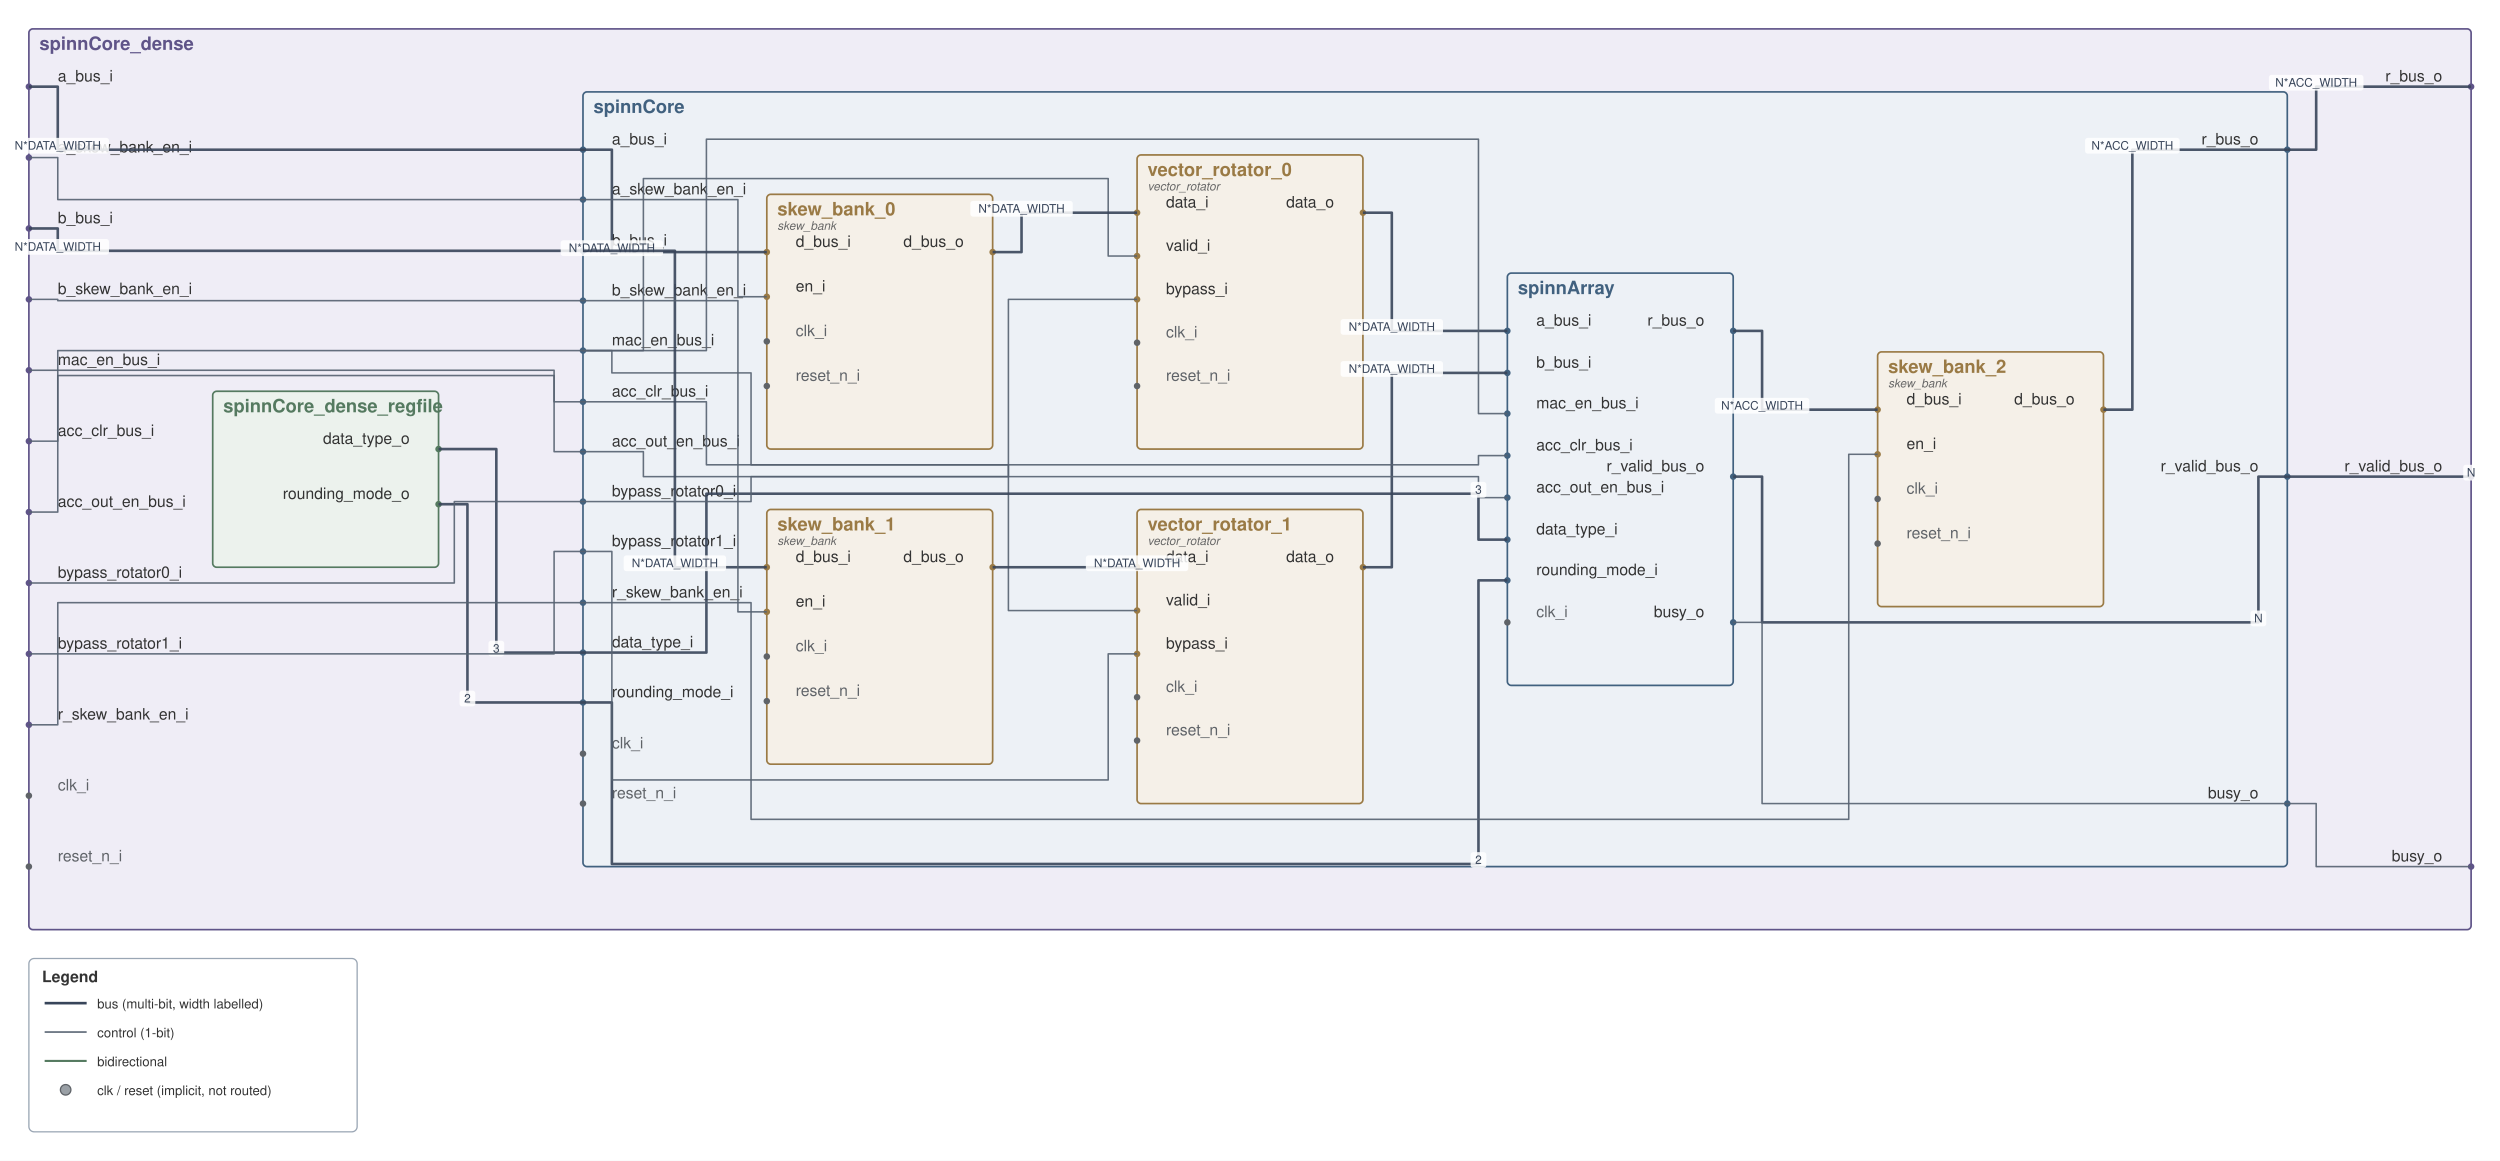
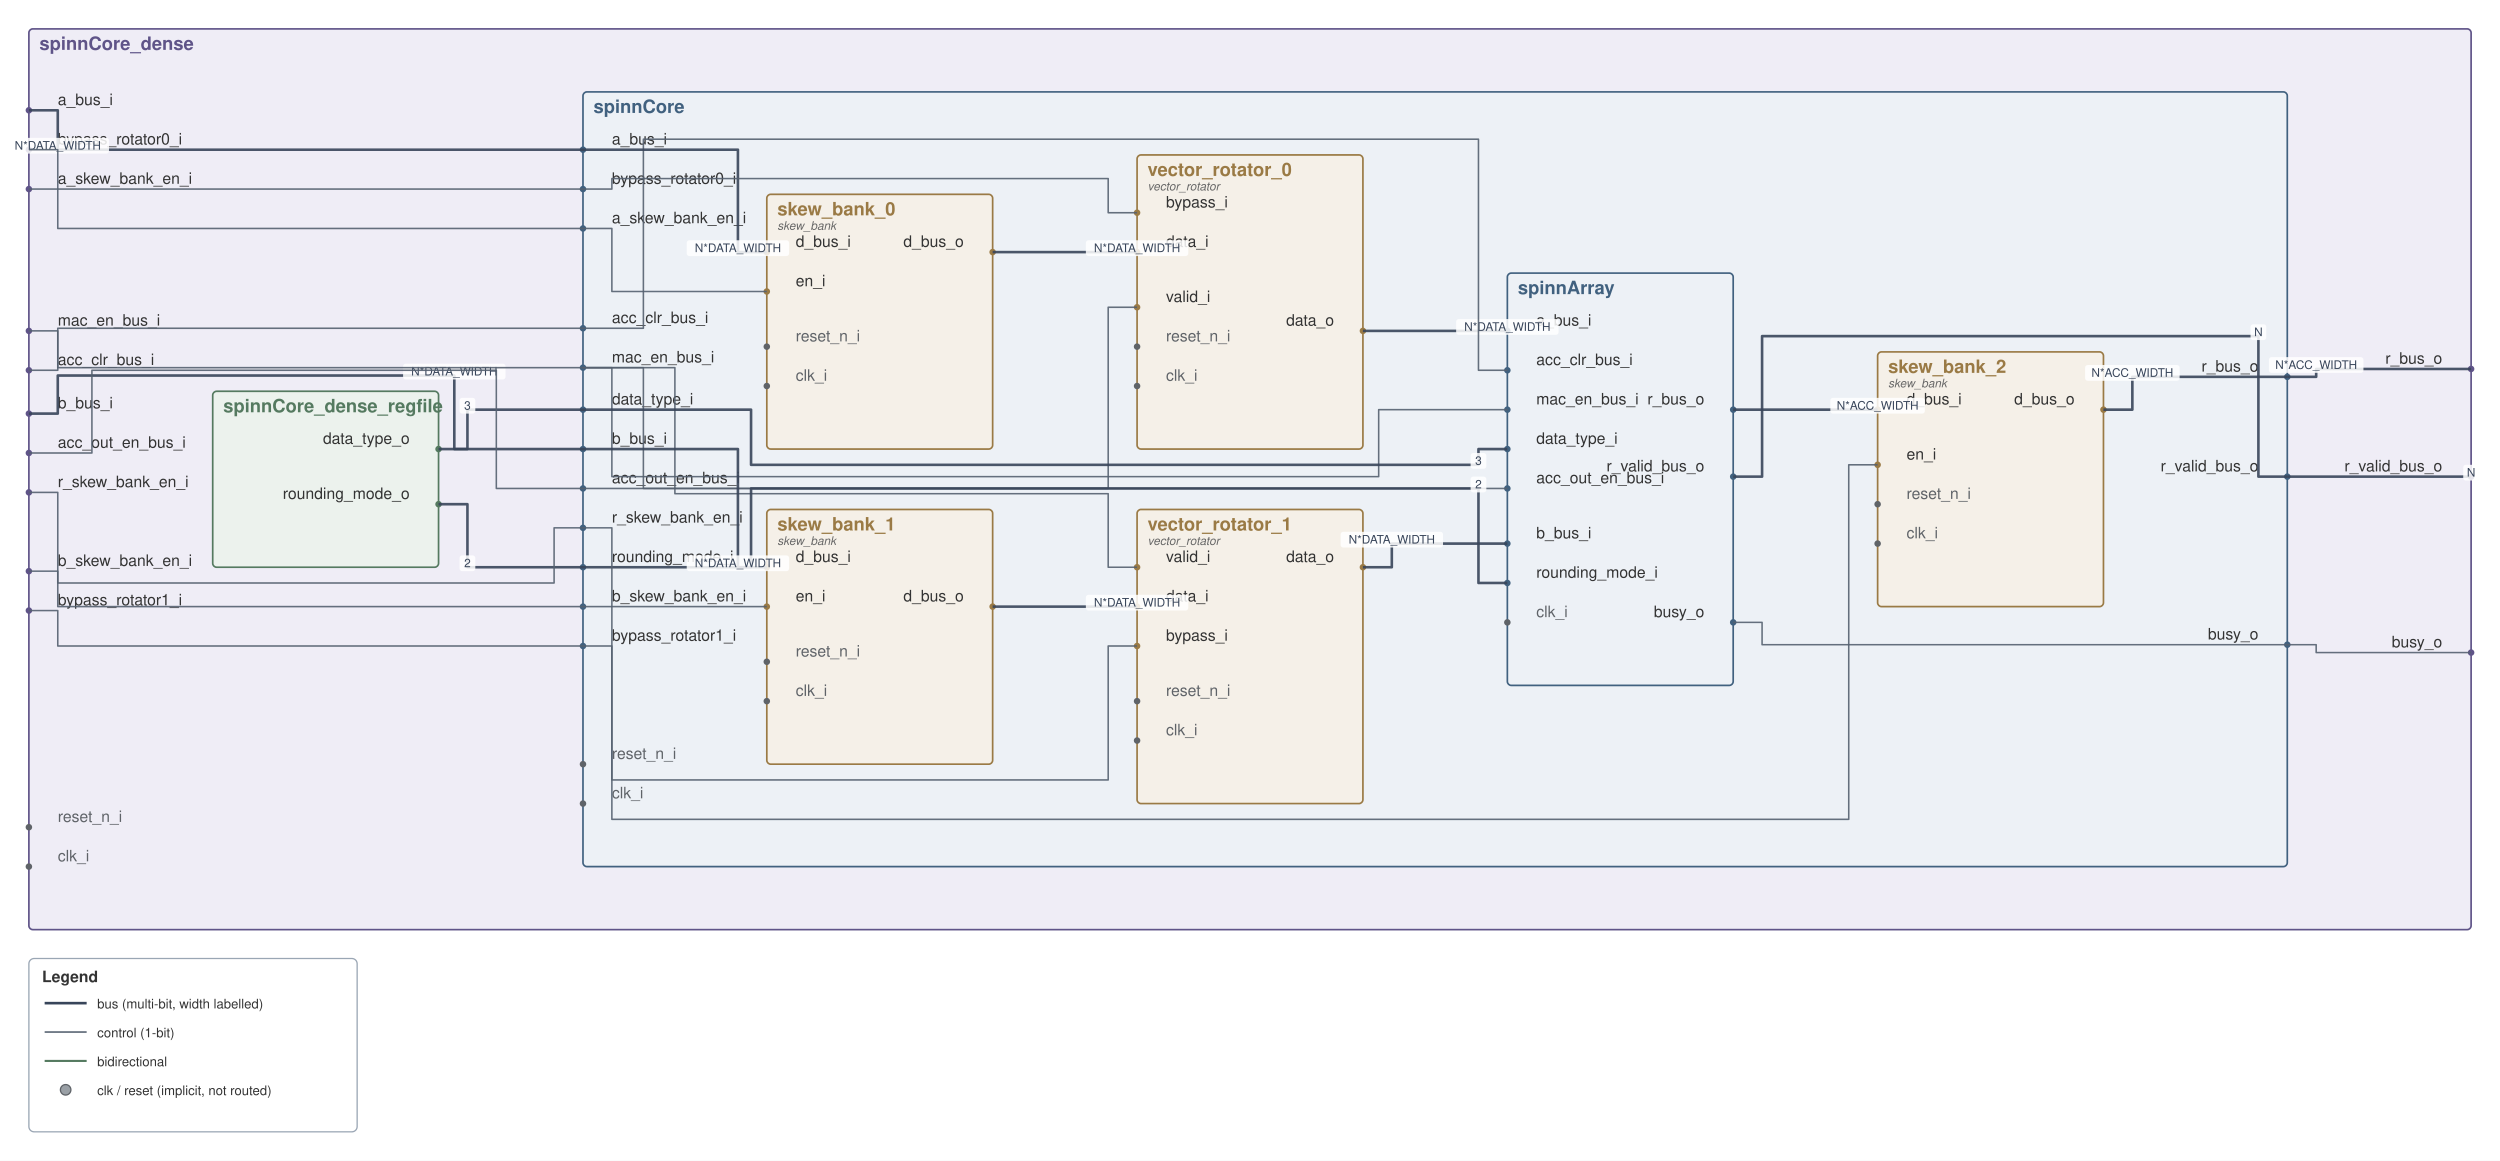
<svg xmlns="http://www.w3.org/2000/svg" width="1904" height="884" font-family="Helvetica">
  <rect width="1904" height="884" fill="white" />
  <rect x="22" y="22" width="1860" height="686" rx="3" fill="#EFEDF6" stroke="#5F5488" stroke-width="1.3" />
  <text x="30" y="38" font-weight="bold" font-size="14" fill="#5F5488">spinnCore_dense</text>
-   <circle cx="22" cy="66" r="2.5" fill="#5F5488" />
-   <text x="44" y="62" font-size="12" fill="#333">a_bus_i</text>
-   <circle cx="22" cy="120" r="2.5" fill="#5F5488" />
-   <text x="44" y="116" font-size="12" fill="#333">a_skew_bank_en_i</text>
-   <circle cx="22" cy="174" r="2.5" fill="#5F5488" />
-   <text x="44" y="170" font-size="12" fill="#333">b_bus_i</text>
-   <circle cx="22" cy="228" r="2.5" fill="#5F5488" />
-   <text x="44" y="224" font-size="12" fill="#333">b_skew_bank_en_i</text>
+   <circle cx="22" cy="84" r="2.5" fill="#5F5488" />
+   <text x="44" y="80" font-size="12" fill="#333">a_bus_i</text>
+   <circle cx="22" cy="114" r="2.5" fill="#5F5488" />
+   <text x="44" y="110" font-size="12" fill="#333">bypass_rotator0_i</text>
+   <circle cx="22" cy="144" r="2.5" fill="#5F5488" />
+   <text x="44" y="140" font-size="12" fill="#333">a_skew_bank_en_i</text>
+   <circle cx="22" cy="252" r="2.5" fill="#5F5488" />
+   <text x="44" y="248" font-size="12" fill="#333">mac_en_bus_i</text>
  <circle cx="22" cy="282" r="2.5" fill="#5F5488" />
-   <text x="44" y="278" font-size="12" fill="#333">mac_en_bus_i</text>
-   <circle cx="22" cy="336" r="2.5" fill="#5F5488" />
-   <text x="44" y="332" font-size="12" fill="#333">acc_clr_bus_i</text>
-   <circle cx="22" cy="390" r="2.5" fill="#5F5488" />
-   <text x="44" y="386" font-size="12" fill="#333">acc_out_en_bus_i</text>
-   <circle cx="22" cy="444" r="2.5" fill="#5F5488" />
-   <text x="44" y="440" font-size="12" fill="#333">bypass_rotator0_i</text>
-   <circle cx="22" cy="498" r="2.5" fill="#5F5488" />
-   <text x="44" y="494" font-size="12" fill="#333">bypass_rotator1_i</text>
-   <circle cx="22" cy="552" r="2.5" fill="#5F5488" />
-   <text x="44" y="548" font-size="12" fill="#333">r_skew_bank_en_i</text>
-   <circle cx="22" cy="606" r="2.5" fill="#5F6368" />
-   <text x="44" y="602" font-size="12" fill="#5F6368">clk_i</text>
+   <text x="44" y="278" font-size="12" fill="#333">acc_clr_bus_i</text>
+   <circle cx="22" cy="315" r="2.5" fill="#5F5488" />
+   <text x="44" y="311" font-size="12" fill="#333">b_bus_i</text>
+   <circle cx="22" cy="345" r="2.5" fill="#5F5488" />
+   <text x="44" y="341" font-size="12" fill="#333">acc_out_en_bus_i</text>
+   <circle cx="22" cy="375" r="2.5" fill="#5F5488" />
+   <text x="44" y="371" font-size="12" fill="#333">r_skew_bank_en_i</text>
+   <circle cx="22" cy="435" r="2.5" fill="#5F5488" />
+   <text x="44" y="431" font-size="12" fill="#333">b_skew_bank_en_i</text>
+   <circle cx="22" cy="465" r="2.5" fill="#5F5488" />
+   <text x="44" y="461" font-size="12" fill="#333">bypass_rotator1_i</text>
+   <circle cx="22" cy="630" r="2.5" fill="#5F6368" />
+   <text x="44" y="626" font-size="12" fill="#5F6368">reset_n_i</text>
  <circle cx="22" cy="660" r="2.5" fill="#5F6368" />
-   <text x="44" y="656" font-size="12" fill="#5F6368">reset_n_i</text>
-   <circle cx="1882" cy="66" r="2.5" fill="#5F5488" />
-   <text x="1860" y="62" font-size="12" text-anchor="end" fill="#333">r_bus_o</text>
+   <text x="44" y="656" font-size="12" fill="#5F6368">clk_i</text>
+   <circle cx="1882" cy="281" r="2.5" fill="#5F5488" />
+   <text x="1860" y="277" font-size="12" text-anchor="end" fill="#333">r_bus_o</text>
  <circle cx="1882" cy="363" r="2.5" fill="#5F5488" />
  <text x="1860" y="359" font-size="12" text-anchor="end" fill="#333">r_valid_bus_o</text>
-   <circle cx="1882" cy="660" r="2.5" fill="#5F5488" />
-   <text x="1860" y="656" font-size="12" text-anchor="end" fill="#333">busy_o</text>
+   <circle cx="1882" cy="497" r="2.5" fill="#5F5488" />
+   <text x="1860" y="493" font-size="12" text-anchor="end" fill="#333">busy_o</text>
  <rect x="162" y="298" width="172" height="134" rx="3" fill="#ECF2ED" stroke="#557A60" stroke-width="1.3" />
  <text x="170" y="314" font-weight="bold" font-size="14" fill="#557A60">spinnCore_dense_regfile</text>
  <circle cx="334" cy="342" r="2.5" fill="#557A60" />
  <text x="312" y="338" font-size="12" text-anchor="end" fill="#333">data_type_o</text>
  <circle cx="334" cy="384" r="2.5" fill="#557A60" />
  <text x="312" y="380" font-size="12" text-anchor="end" fill="#333">rounding_mode_o</text>
  <rect x="444" y="70" width="1298" height="590" rx="3" fill="#EDF1F6" stroke="#41617F" stroke-width="1.3" />
  <text x="452" y="86" font-weight="bold" font-size="14" fill="#41617F">spinnCore</text>
  <circle cx="444" cy="114" r="2.5" fill="#41617F" />
  <text x="466" y="110" font-size="12" fill="#333">a_bus_i</text>
-   <circle cx="444" cy="152" r="2.5" fill="#41617F" />
-   <text x="466" y="148" font-size="12" fill="#333">a_skew_bank_en_i</text>
-   <circle cx="444" cy="191" r="2.5" fill="#41617F" />
-   <text x="466" y="187" font-size="12" fill="#333">b_bus_i</text>
-   <circle cx="444" cy="229" r="2.5" fill="#41617F" />
-   <text x="466" y="225" font-size="12" fill="#333">b_skew_bank_en_i</text>
-   <circle cx="444" cy="267" r="2.5" fill="#41617F" />
-   <text x="466" y="263" font-size="12" fill="#333">mac_en_bus_i</text>
-   <circle cx="444" cy="306" r="2.5" fill="#41617F" />
-   <text x="466" y="302" font-size="12" fill="#333">acc_clr_bus_i</text>
-   <circle cx="444" cy="344" r="2.5" fill="#41617F" />
-   <text x="466" y="340" font-size="12" fill="#333">acc_out_en_bus_i</text>
-   <circle cx="444" cy="382" r="2.5" fill="#41617F" />
-   <text x="466" y="378" font-size="12" fill="#333">bypass_rotator0_i</text>
-   <circle cx="444" cy="420" r="2.5" fill="#41617F" />
-   <text x="466" y="416" font-size="12" fill="#333">bypass_rotator1_i</text>
-   <circle cx="444" cy="459" r="2.5" fill="#41617F" />
-   <text x="466" y="455" font-size="12" fill="#333">r_skew_bank_en_i</text>
-   <circle cx="444" cy="497" r="2.5" fill="#41617F" />
-   <text x="466" y="493" font-size="12" fill="#333">data_type_i</text>
-   <circle cx="444" cy="535" r="2.5" fill="#41617F" />
-   <text x="466" y="531" font-size="12" fill="#333">rounding_mode_i</text>
-   <circle cx="444" cy="574" r="2.5" fill="#5F6368" />
-   <text x="466" y="570" font-size="12" fill="#5F6368">clk_i</text>
+   <circle cx="444" cy="144" r="2.5" fill="#41617F" />
+   <text x="466" y="140" font-size="12" fill="#333">bypass_rotator0_i</text>
+   <circle cx="444" cy="174" r="2.5" fill="#41617F" />
+   <text x="466" y="170" font-size="12" fill="#333">a_skew_bank_en_i</text>
+   <circle cx="444" cy="250" r="2.5" fill="#41617F" />
+   <text x="466" y="246" font-size="12" fill="#333">acc_clr_bus_i</text>
+   <circle cx="444" cy="280" r="2.5" fill="#41617F" />
+   <text x="466" y="276" font-size="12" fill="#333">mac_en_bus_i</text>
+   <circle cx="444" cy="312" r="2.5" fill="#41617F" />
+   <text x="466" y="308" font-size="12" fill="#333">data_type_i</text>
+   <circle cx="444" cy="342" r="2.5" fill="#41617F" />
+   <text x="466" y="338" font-size="12" fill="#333">b_bus_i</text>
+   <circle cx="444" cy="372" r="2.5" fill="#41617F" />
+   <text x="466" y="368" font-size="12" fill="#333">acc_out_en_bus_i</text>
+   <circle cx="444" cy="402" r="2.5" fill="#41617F" />
+   <text x="466" y="398" font-size="12" fill="#333">r_skew_bank_en_i</text>
+   <circle cx="444" cy="432" r="2.5" fill="#41617F" />
+   <text x="466" y="428" font-size="12" fill="#333">rounding_mode_i</text>
+   <circle cx="444" cy="462" r="2.5" fill="#41617F" />
+   <text x="466" y="458" font-size="12" fill="#333">b_skew_bank_en_i</text>
+   <circle cx="444" cy="492" r="2.5" fill="#41617F" />
+   <text x="466" y="488" font-size="12" fill="#333">bypass_rotator1_i</text>
+   <circle cx="444" cy="582" r="2.5" fill="#5F6368" />
+   <text x="466" y="578" font-size="12" fill="#5F6368">reset_n_i</text>
  <circle cx="444" cy="612" r="2.5" fill="#5F6368" />
-   <text x="466" y="608" font-size="12" fill="#5F6368">reset_n_i</text>
-   <circle cx="1742" cy="114" r="2.5" fill="#41617F" />
-   <text x="1720" y="110" font-size="12" text-anchor="end" fill="#333">r_bus_o</text>
+   <text x="466" y="608" font-size="12" fill="#5F6368">clk_i</text>
+   <circle cx="1742" cy="287" r="2.5" fill="#41617F" />
+   <text x="1720" y="283" font-size="12" text-anchor="end" fill="#333">r_bus_o</text>
  <circle cx="1742" cy="363" r="2.5" fill="#41617F" />
  <text x="1720" y="359" font-size="12" text-anchor="end" fill="#333">r_valid_bus_o</text>
-   <circle cx="1742" cy="612" r="2.5" fill="#41617F" />
-   <text x="1720" y="608" font-size="12" text-anchor="end" fill="#333">busy_o</text>
+   <circle cx="1742" cy="491" r="2.5" fill="#41617F" />
+   <text x="1720" y="487" font-size="12" text-anchor="end" fill="#333">busy_o</text>
  <rect x="1148" y="208" width="172" height="314" rx="3" fill="#EDF1F6" stroke="#41617F" stroke-width="1.3" />
  <text x="1156" y="224" font-weight="bold" font-size="14" fill="#41617F">spinnArray</text>
  <circle cx="1148" cy="252" r="2.5" fill="#41617F" />
  <text x="1170" y="248" font-size="12" fill="#333">a_bus_i</text>
-   <circle cx="1148" cy="284" r="2.5" fill="#41617F" />
-   <text x="1170" y="280" font-size="12" fill="#333">b_bus_i</text>
-   <circle cx="1148" cy="315" r="2.5" fill="#41617F" />
-   <text x="1170" y="311" font-size="12" fill="#333">mac_en_bus_i</text>
-   <circle cx="1148" cy="347" r="2.5" fill="#41617F" />
-   <text x="1170" y="343" font-size="12" fill="#333">acc_clr_bus_i</text>
-   <circle cx="1148" cy="379" r="2.5" fill="#41617F" />
-   <text x="1170" y="375" font-size="12" fill="#333">acc_out_en_bus_i</text>
-   <circle cx="1148" cy="411" r="2.5" fill="#41617F" />
-   <text x="1170" y="407" font-size="12" fill="#333">data_type_i</text>
-   <circle cx="1148" cy="442" r="2.5" fill="#41617F" />
-   <text x="1170" y="438" font-size="12" fill="#333">rounding_mode_i</text>
+   <circle cx="1148" cy="282" r="2.5" fill="#41617F" />
+   <text x="1170" y="278" font-size="12" fill="#333">acc_clr_bus_i</text>
+   <circle cx="1148" cy="312" r="2.5" fill="#41617F" />
+   <text x="1170" y="308" font-size="12" fill="#333">mac_en_bus_i</text>
+   <circle cx="1148" cy="342" r="2.5" fill="#41617F" />
+   <text x="1170" y="338" font-size="12" fill="#333">data_type_i</text>
+   <circle cx="1148" cy="372" r="2.5" fill="#41617F" />
+   <text x="1170" y="368" font-size="12" fill="#333">acc_out_en_bus_i</text>
+   <circle cx="1148" cy="414" r="2.5" fill="#41617F" />
+   <text x="1170" y="410" font-size="12" fill="#333">b_bus_i</text>
+   <circle cx="1148" cy="444" r="2.5" fill="#41617F" />
+   <text x="1170" y="440" font-size="12" fill="#333">rounding_mode_i</text>
  <circle cx="1148" cy="474" r="2.5" fill="#5F6368" />
  <text x="1170" y="470" font-size="12" fill="#5F6368">clk_i</text>
-   <circle cx="1320" cy="252" r="2.5" fill="#41617F" />
-   <text x="1298" y="248" font-size="12" text-anchor="end" fill="#333">r_bus_o</text>
+   <circle cx="1320" cy="312" r="2.5" fill="#41617F" />
+   <text x="1298" y="308" font-size="12" text-anchor="end" fill="#333">r_bus_o</text>
  <circle cx="1320" cy="363" r="2.5" fill="#41617F" />
  <text x="1298" y="359" font-size="12" text-anchor="end" fill="#333">r_valid_bus_o</text>
  <circle cx="1320" cy="474" r="2.5" fill="#41617F" />
  <text x="1298" y="470" font-size="12" text-anchor="end" fill="#333">busy_o</text>
  <rect x="584" y="148" width="172" height="194" rx="3" fill="#F5F0E8" stroke="#9A7A45" stroke-width="1.3" />
  <text x="592" y="164" font-weight="bold" font-size="14" fill="#9A7A45">skew_bank_0</text>
  <text x="592" y="175" font-style="italic" font-size="9" fill="#666">skew_bank</text>
  <circle cx="584" cy="192" r="2.5" fill="#9A7A45" />
  <text x="606" y="188" font-size="12" fill="#333">d_bus_i</text>
-   <circle cx="584" cy="226" r="2.5" fill="#9A7A45" />
-   <text x="606" y="222" font-size="12" fill="#333">en_i</text>
-   <circle cx="584" cy="260" r="2.5" fill="#5F6368" />
-   <text x="606" y="256" font-size="12" fill="#5F6368">clk_i</text>
+   <circle cx="584" cy="222" r="2.5" fill="#9A7A45" />
+   <text x="606" y="218" font-size="12" fill="#333">en_i</text>
+   <circle cx="584" cy="264" r="2.5" fill="#5F6368" />
+   <text x="606" y="260" font-size="12" fill="#5F6368">reset_n_i</text>
  <circle cx="584" cy="294" r="2.5" fill="#5F6368" />
-   <text x="606" y="290" font-size="12" fill="#5F6368">reset_n_i</text>
+   <text x="606" y="290" font-size="12" fill="#5F6368">clk_i</text>
  <circle cx="756" cy="192" r="2.5" fill="#9A7A45" />
  <text x="734" y="188" font-size="12" text-anchor="end" fill="#333">d_bus_o</text>
  <rect x="584" y="388" width="172" height="194" rx="3" fill="#F5F0E8" stroke="#9A7A45" stroke-width="1.3" />
  <text x="592" y="404" font-weight="bold" font-size="14" fill="#9A7A45">skew_bank_1</text>
  <text x="592" y="415" font-style="italic" font-size="9" fill="#666">skew_bank</text>
  <circle cx="584" cy="432" r="2.5" fill="#9A7A45" />
  <text x="606" y="428" font-size="12" fill="#333">d_bus_i</text>
-   <circle cx="584" cy="466" r="2.5" fill="#9A7A45" />
-   <text x="606" y="462" font-size="12" fill="#333">en_i</text>
-   <circle cx="584" cy="500" r="2.5" fill="#5F6368" />
-   <text x="606" y="496" font-size="12" fill="#5F6368">clk_i</text>
+   <circle cx="584" cy="462" r="2.5" fill="#9A7A45" />
+   <text x="606" y="458" font-size="12" fill="#333">en_i</text>
+   <circle cx="584" cy="504" r="2.5" fill="#5F6368" />
+   <text x="606" y="500" font-size="12" fill="#5F6368">reset_n_i</text>
  <circle cx="584" cy="534" r="2.5" fill="#5F6368" />
-   <text x="606" y="530" font-size="12" fill="#5F6368">reset_n_i</text>
-   <circle cx="756" cy="432" r="2.5" fill="#9A7A45" />
-   <text x="734" y="428" font-size="12" text-anchor="end" fill="#333">d_bus_o</text>
+   <text x="606" y="530" font-size="12" fill="#5F6368">clk_i</text>
+   <circle cx="756" cy="462" r="2.5" fill="#9A7A45" />
+   <text x="734" y="458" font-size="12" text-anchor="end" fill="#333">d_bus_o</text>
  <rect x="1430" y="268" width="172" height="194" rx="3" fill="#F5F0E8" stroke="#9A7A45" stroke-width="1.3" />
  <text x="1438" y="284" font-weight="bold" font-size="14" fill="#9A7A45">skew_bank_2</text>
  <text x="1438" y="295" font-style="italic" font-size="9" fill="#666">skew_bank</text>
  <circle cx="1430" cy="312" r="2.5" fill="#9A7A45" />
  <text x="1452" y="308" font-size="12" fill="#333">d_bus_i</text>
-   <circle cx="1430" cy="346" r="2.5" fill="#9A7A45" />
-   <text x="1452" y="342" font-size="12" fill="#333">en_i</text>
-   <circle cx="1430" cy="380" r="2.5" fill="#5F6368" />
-   <text x="1452" y="376" font-size="12" fill="#5F6368">clk_i</text>
+   <circle cx="1430" cy="354" r="2.5" fill="#9A7A45" />
+   <text x="1452" y="350" font-size="12" fill="#333">en_i</text>
+   <circle cx="1430" cy="384" r="2.5" fill="#5F6368" />
+   <text x="1452" y="380" font-size="12" fill="#5F6368">reset_n_i</text>
  <circle cx="1430" cy="414" r="2.5" fill="#5F6368" />
-   <text x="1452" y="410" font-size="12" fill="#5F6368">reset_n_i</text>
+   <text x="1452" y="410" font-size="12" fill="#5F6368">clk_i</text>
  <circle cx="1602" cy="312" r="2.5" fill="#9A7A45" />
  <text x="1580" y="308" font-size="12" text-anchor="end" fill="#333">d_bus_o</text>
  <rect x="866" y="118" width="172" height="224" rx="3" fill="#F5F0E8" stroke="#9A7A45" stroke-width="1.3" />
  <text x="874" y="134" font-weight="bold" font-size="14" fill="#9A7A45">vector_rotator_0</text>
  <text x="874" y="145" font-style="italic" font-size="9" fill="#666">vector_rotator</text>
  <circle cx="866" cy="162" r="2.5" fill="#9A7A45" />
-   <text x="888" y="158" font-size="12" fill="#333">data_i</text>
-   <circle cx="866" cy="195" r="2.5" fill="#9A7A45" />
-   <text x="888" y="191" font-size="12" fill="#333">valid_i</text>
-   <circle cx="866" cy="228" r="2.5" fill="#9A7A45" />
-   <text x="888" y="224" font-size="12" fill="#333">bypass_i</text>
-   <circle cx="866" cy="261" r="2.5" fill="#5F6368" />
-   <text x="888" y="257" font-size="12" fill="#5F6368">clk_i</text>
+   <text x="888" y="158" font-size="12" fill="#333">bypass_i</text>
+   <circle cx="866" cy="192" r="2.5" fill="#9A7A45" />
+   <text x="888" y="188" font-size="12" fill="#333">data_i</text>
+   <circle cx="866" cy="234" r="2.5" fill="#9A7A45" />
+   <text x="888" y="230" font-size="12" fill="#333">valid_i</text>
+   <circle cx="866" cy="264" r="2.5" fill="#5F6368" />
+   <text x="888" y="260" font-size="12" fill="#5F6368">reset_n_i</text>
  <circle cx="866" cy="294" r="2.5" fill="#5F6368" />
-   <text x="888" y="290" font-size="12" fill="#5F6368">reset_n_i</text>
-   <circle cx="1038" cy="162" r="2.5" fill="#9A7A45" />
-   <text x="1016" y="158" font-size="12" text-anchor="end" fill="#333">data_o</text>
+   <text x="888" y="290" font-size="12" fill="#5F6368">clk_i</text>
+   <circle cx="1038" cy="252" r="2.5" fill="#9A7A45" />
+   <text x="1016" y="248" font-size="12" text-anchor="end" fill="#333">data_o</text>
  <rect x="866" y="388" width="172" height="224" rx="3" fill="#F5F0E8" stroke="#9A7A45" stroke-width="1.3" />
  <text x="874" y="404" font-weight="bold" font-size="14" fill="#9A7A45">vector_rotator_1</text>
  <text x="874" y="415" font-style="italic" font-size="9" fill="#666">vector_rotator</text>
  <circle cx="866" cy="432" r="2.5" fill="#9A7A45" />
-   <text x="888" y="428" font-size="12" fill="#333">data_i</text>
-   <circle cx="866" cy="465" r="2.5" fill="#9A7A45" />
-   <text x="888" y="461" font-size="12" fill="#333">valid_i</text>
-   <circle cx="866" cy="498" r="2.5" fill="#9A7A45" />
-   <text x="888" y="494" font-size="12" fill="#333">bypass_i</text>
-   <circle cx="866" cy="531" r="2.5" fill="#5F6368" />
-   <text x="888" y="527" font-size="12" fill="#5F6368">clk_i</text>
+   <text x="888" y="428" font-size="12" fill="#333">valid_i</text>
+   <circle cx="866" cy="462" r="2.5" fill="#9A7A45" />
+   <text x="888" y="458" font-size="12" fill="#333">data_i</text>
+   <circle cx="866" cy="492" r="2.5" fill="#9A7A45" />
+   <text x="888" y="488" font-size="12" fill="#333">bypass_i</text>
+   <circle cx="866" cy="534" r="2.5" fill="#5F6368" />
+   <text x="888" y="530" font-size="12" fill="#5F6368">reset_n_i</text>
  <circle cx="866" cy="564" r="2.5" fill="#5F6368" />
-   <text x="888" y="560" font-size="12" fill="#5F6368">reset_n_i</text>
+   <text x="888" y="560" font-size="12" fill="#5F6368">clk_i</text>
  <circle cx="1038" cy="432" r="2.5" fill="#9A7A45" />
  <text x="1016" y="428" font-size="12" text-anchor="end" fill="#333">data_o</text>
-   <polyline points="334,342 378,342 378,497 444,497" fill="none" stroke="#38455A" stroke-width="2.0" stroke-linejoin="round" opacity="0.9" />
-   <rect x="372" y="488" width="12" height="12" rx="2" fill="#FFFFFF" opacity="0.85" />
-   <text x="378" y="497" font-size="9" fill="#38455A" text-anchor="middle">3</text>
-   <polyline points="334,384 356,384 356,535 444,535" fill="none" stroke="#38455A" stroke-width="2.0" stroke-linejoin="round" opacity="0.9" />
-   <rect x="350" y="526" width="12" height="12" rx="2" fill="#FFFFFF" opacity="0.85" />
-   <text x="356" y="535" font-size="9" fill="#38455A" text-anchor="middle">2</text>
-   <polyline points="22,66 44,66 44,114 444,114" fill="none" stroke="#38455A" stroke-width="2.0" stroke-linejoin="round" opacity="0.9" />
+   <polyline points="334,342 356,342 356,312 444,312" fill="none" stroke="#38455A" stroke-width="2.0" stroke-linejoin="round" opacity="0.9" />
+   <rect x="350" y="303" width="12" height="12" rx="2" fill="#FFFFFF" opacity="0.85" />
+   <text x="356" y="312" font-size="9" fill="#38455A" text-anchor="middle">3</text>
+   <polyline points="334,384 356,384 356,432 444,432" fill="none" stroke="#38455A" stroke-width="2.0" stroke-linejoin="round" opacity="0.9" />
+   <rect x="350" y="423" width="12" height="12" rx="2" fill="#FFFFFF" opacity="0.85" />
+   <text x="356" y="432" font-size="9" fill="#38455A" text-anchor="middle">2</text>
+   <polyline points="22,84 44,84 44,114 444,114" fill="none" stroke="#38455A" stroke-width="2.0" stroke-linejoin="round" opacity="0.9" />
  <rect x="5" y="105" width="78" height="12" rx="2" fill="#FFFFFF" opacity="0.85" />
  <text x="44" y="114" font-size="9" fill="#38455A" text-anchor="middle">N*DATA_WIDTH</text>
-   <polyline points="22,120 44,120 44,152 444,152" fill="none" stroke="#556170" stroke-width="1.2" stroke-linejoin="round" opacity="0.9" />
-   <polyline points="22,174 44,174 44,191 444,191" fill="none" stroke="#38455A" stroke-width="2.0" stroke-linejoin="round" opacity="0.9" />
-   <rect x="5" y="182" width="78" height="12" rx="2" fill="#FFFFFF" opacity="0.85" />
-   <text x="44" y="191" font-size="9" fill="#38455A" text-anchor="middle">N*DATA_WIDTH</text>
-   <polyline points="22,228 44,228 44,229 444,229" fill="none" stroke="#556170" stroke-width="1.2" stroke-linejoin="round" opacity="0.9" />
-   <polyline points="22,282 44,282 44,267 444,267" fill="none" stroke="#556170" stroke-width="1.2" stroke-linejoin="round" opacity="0.9" />
-   <polyline points="22,336 44,336 44,286 422,286 422,306 444,306" fill="none" stroke="#556170" stroke-width="1.2" stroke-linejoin="round" opacity="0.9" />
-   <polyline points="22,390 44,390 44,282 422,282 422,344 444,344" fill="none" stroke="#556170" stroke-width="1.2" stroke-linejoin="round" opacity="0.9" />
-   <polyline points="22,444 346,444 346,382 444,382" fill="none" stroke="#556170" stroke-width="1.2" stroke-linejoin="round" opacity="0.9" />
-   <polyline points="22,498 422,498 422,420 444,420" fill="none" stroke="#556170" stroke-width="1.2" stroke-linejoin="round" opacity="0.9" />
-   <polyline points="1742,114 1764,114 1764,66 1882,66" fill="none" stroke="#38455A" stroke-width="2.0" stroke-linejoin="round" opacity="0.9" />
-   <rect x="1728" y="57" width="72" height="12" rx="2" fill="#FFFFFF" opacity="0.85" />
-   <text x="1764" y="66" font-size="9" fill="#38455A" text-anchor="middle">N*ACC_WIDTH</text>
+   <polyline points="22,144 44,144 44,174 444,174" fill="none" stroke="#556170" stroke-width="1.2" stroke-linejoin="round" opacity="0.9" />
+   <polyline points="22,315 44,315 44,286 346,286 346,342 444,342" fill="none" stroke="#38455A" stroke-width="2.0" stroke-linejoin="round" opacity="0.9" />
+   <rect x="307" y="277" width="78" height="12" rx="2" fill="#FFFFFF" opacity="0.85" />
+   <text x="346" y="286" font-size="9" fill="#38455A" text-anchor="middle">N*DATA_WIDTH</text>
+   <polyline points="22,435 44,435 44,462 444,462" fill="none" stroke="#556170" stroke-width="1.2" stroke-linejoin="round" opacity="0.9" />
+   <polyline points="22,252 44,252 44,280 444,280" fill="none" stroke="#556170" stroke-width="1.2" stroke-linejoin="round" opacity="0.9" />
+   <polyline points="22,282 44,282 44,250 444,250" fill="none" stroke="#556170" stroke-width="1.2" stroke-linejoin="round" opacity="0.9" />
+   <polyline points="22,345 70,345 70,282 378,282 378,372 444,372" fill="none" stroke="#556170" stroke-width="1.2" stroke-linejoin="round" opacity="0.9" />
+   <polyline points="22,114 44,114 44,144 444,144" fill="none" stroke="#556170" stroke-width="1.2" stroke-linejoin="round" opacity="0.9" />
+   <polyline points="22,465 44,465 44,492 444,492" fill="none" stroke="#556170" stroke-width="1.2" stroke-linejoin="round" opacity="0.9" />
+   <polyline points="1742,287 1764,287 1764,281 1882,281" fill="none" stroke="#38455A" stroke-width="2.0" stroke-linejoin="round" opacity="0.9" />
+   <rect x="1728" y="272" width="72" height="12" rx="2" fill="#FFFFFF" opacity="0.85" />
+   <text x="1764" y="281" font-size="9" fill="#38455A" text-anchor="middle">N*ACC_WIDTH</text>
  <polyline points="1742,363 1882,363" fill="none" stroke="#38455A" stroke-width="2.0" stroke-linejoin="round" opacity="0.9" />
  <rect x="1876" y="354" width="12" height="12" rx="2" fill="#FFFFFF" opacity="0.85" />
  <text x="1882" y="363" font-size="9" fill="#38455A" text-anchor="middle">N</text>
-   <polyline points="22,552 44,552 44,459 444,459" fill="none" stroke="#556170" stroke-width="1.2" stroke-linejoin="round" opacity="0.9" />
-   <polyline points="1742,612 1764,612 1764,660 1882,660" fill="none" stroke="#556170" stroke-width="1.2" stroke-linejoin="round" opacity="0.9" />
-   <polyline points="1038,162 1060,162 1060,252 1148,252" fill="none" stroke="#38455A" stroke-width="2.0" stroke-linejoin="round" opacity="0.9" />
-   <rect x="1021" y="243" width="78" height="12" rx="2" fill="#FFFFFF" opacity="0.85" />
-   <text x="1060" y="252" font-size="9" fill="#38455A" text-anchor="middle">N*DATA_WIDTH</text>
-   <polyline points="1038,432 1060,432 1060,284 1148,284" fill="none" stroke="#38455A" stroke-width="2.0" stroke-linejoin="round" opacity="0.9" />
-   <rect x="1021" y="275" width="78" height="12" rx="2" fill="#FFFFFF" opacity="0.85" />
-   <text x="1060" y="284" font-size="9" fill="#38455A" text-anchor="middle">N*DATA_WIDTH</text>
-   <polyline points="444,267 538,267 538,106 1126,106 1126,315 1148,315" fill="none" stroke="#556170" stroke-width="1.2" stroke-linejoin="round" opacity="0.9" />
-   <polyline points="444,267 490,267 490,136 844,136 844,195 866,195" fill="none" stroke="#556170" stroke-width="1.2" stroke-linejoin="round" opacity="0.9" />
-   <polyline points="444,267 466,267 466,284 572,284 572,354 768,354 768,465 866,465" fill="none" stroke="#556170" stroke-width="1.2" stroke-linejoin="round" opacity="0.9" />
-   <polyline points="444,306 538,306 538,354 1126,354 1126,347 1148,347" fill="none" stroke="#556170" stroke-width="1.2" stroke-linejoin="round" opacity="0.9" />
-   <polyline points="444,344 490,344 490,363 1126,363 1126,379 1148,379" fill="none" stroke="#556170" stroke-width="1.2" stroke-linejoin="round" opacity="0.9" />
-   <polyline points="1320,252 1342,252 1342,312 1430,312" fill="none" stroke="#38455A" stroke-width="2.0" stroke-linejoin="round" opacity="0.9" />
-   <rect x="1306" y="303" width="72" height="12" rx="2" fill="#FFFFFF" opacity="0.85" />
-   <text x="1342" y="312" font-size="9" fill="#38455A" text-anchor="middle">N*ACC_WIDTH</text>
-   <polyline points="1320,363 1342,363 1342,474 1720,474 1720,363 1742,363" fill="none" stroke="#38455A" stroke-width="2.0" stroke-linejoin="round" opacity="0.9" />
-   <rect x="1714" y="465" width="12" height="12" rx="2" fill="#FFFFFF" opacity="0.85" />
-   <text x="1720" y="474" font-size="9" fill="#38455A" text-anchor="middle">N</text>
-   <polyline points="1320,474 1342,474 1342,612 1742,612" fill="none" stroke="#556170" stroke-width="1.2" stroke-linejoin="round" opacity="0.9" />
-   <polyline points="444,497 538,497 538,376 1126,376 1126,411 1148,411" fill="none" stroke="#38455A" stroke-width="2.0" stroke-linejoin="round" opacity="0.9" />
-   <rect x="1120" y="367" width="12" height="12" rx="2" fill="#FFFFFF" opacity="0.85" />
-   <text x="1126" y="376" font-size="9" fill="#38455A" text-anchor="middle">3</text>
-   <polyline points="444,535 466,535 466,658 1126,658 1126,442 1148,442" fill="none" stroke="#38455A" stroke-width="2.0" stroke-linejoin="round" opacity="0.9" />
-   <rect x="1120" y="649" width="12" height="12" rx="2" fill="#FFFFFF" opacity="0.85" />
-   <text x="1126" y="658" font-size="9" fill="#38455A" text-anchor="middle">2</text>
-   <polyline points="444,114 466,114 466,192 584,192" fill="none" stroke="#38455A" stroke-width="2.0" stroke-linejoin="round" opacity="0.9" />
-   <rect x="427" y="183" width="78" height="12" rx="2" fill="#FFFFFF" opacity="0.85" />
-   <text x="466" y="192" font-size="9" fill="#38455A" text-anchor="middle">N*DATA_WIDTH</text>
-   <polyline points="756,192 778,192 778,162 866,162" fill="none" stroke="#38455A" stroke-width="2.0" stroke-linejoin="round" opacity="0.9" />
-   <rect x="739" y="153" width="78" height="12" rx="2" fill="#FFFFFF" opacity="0.85" />
-   <text x="778" y="162" font-size="9" fill="#38455A" text-anchor="middle">N*DATA_WIDTH</text>
-   <polyline points="444,152 562,152 562,226 584,226" fill="none" stroke="#556170" stroke-width="1.2" stroke-linejoin="round" opacity="0.9" />
-   <polyline points="444,191 514,191 514,432 584,432" fill="none" stroke="#38455A" stroke-width="2.0" stroke-linejoin="round" opacity="0.9" />
-   <rect x="475" y="423" width="78" height="12" rx="2" fill="#FFFFFF" opacity="0.85" />
-   <text x="514" y="432" font-size="9" fill="#38455A" text-anchor="middle">N*DATA_WIDTH</text>
-   <polyline points="756,432 866,432" fill="none" stroke="#38455A" stroke-width="2.0" stroke-linejoin="round" opacity="0.9" />
-   <rect x="827" y="423" width="78" height="12" rx="2" fill="#FFFFFF" opacity="0.85" />
-   <text x="866" y="432" font-size="9" fill="#38455A" text-anchor="middle">N*DATA_WIDTH</text>
-   <polyline points="444,229 562,229 562,466 584,466" fill="none" stroke="#556170" stroke-width="1.2" stroke-linejoin="round" opacity="0.9" />
-   <polyline points="1602,312 1624,312 1624,114 1742,114" fill="none" stroke="#38455A" stroke-width="2.0" stroke-linejoin="round" opacity="0.9" />
-   <rect x="1588" y="105" width="72" height="12" rx="2" fill="#FFFFFF" opacity="0.85" />
-   <text x="1624" y="114" font-size="9" fill="#38455A" text-anchor="middle">N*ACC_WIDTH</text>
-   <polyline points="444,459 572,459 572,624 1408,624 1408,346 1430,346" fill="none" stroke="#556170" stroke-width="1.2" stroke-linejoin="round" opacity="0.9" />
-   <polyline points="444,382 572,382 572,363 768,363 768,228 866,228" fill="none" stroke="#556170" stroke-width="1.2" stroke-linejoin="round" opacity="0.9" />
-   <polyline points="444,420 466,420 466,594 844,594 844,498 866,498" fill="none" stroke="#556170" stroke-width="1.2" stroke-linejoin="round" opacity="0.9" />
+   <polyline points="22,375 44,375 44,444 422,444 422,402 444,402" fill="none" stroke="#556170" stroke-width="1.2" stroke-linejoin="round" opacity="0.9" />
+   <polyline points="1742,491 1764,491 1764,497 1882,497" fill="none" stroke="#556170" stroke-width="1.2" stroke-linejoin="round" opacity="0.9" />
+   <polyline points="1038,252 1148,252" fill="none" stroke="#38455A" stroke-width="2.0" stroke-linejoin="round" opacity="0.9" />
+   <rect x="1109" y="243" width="78" height="12" rx="2" fill="#FFFFFF" opacity="0.85" />
+   <text x="1148" y="252" font-size="9" fill="#38455A" text-anchor="middle">N*DATA_WIDTH</text>
+   <polyline points="1038,432 1060,432 1060,414 1148,414" fill="none" stroke="#38455A" stroke-width="2.0" stroke-linejoin="round" opacity="0.9" />
+   <rect x="1021" y="405" width="78" height="12" rx="2" fill="#FFFFFF" opacity="0.85" />
+   <text x="1060" y="414" font-size="9" fill="#38455A" text-anchor="middle">N*DATA_WIDTH</text>
+   <polyline points="444,280 466,280 466,363 1050,363 1050,312 1148,312" fill="none" stroke="#556170" stroke-width="1.2" stroke-linejoin="round" opacity="0.9" />
+   <polyline points="444,280 490,280 490,372 844,372 844,234 866,234" fill="none" stroke="#556170" stroke-width="1.2" stroke-linejoin="round" opacity="0.9" />
+   <polyline points="444,280 514,280 514,376 844,376 844,432 866,432" fill="none" stroke="#556170" stroke-width="1.2" stroke-linejoin="round" opacity="0.9" />
+   <polyline points="444,250 490,250 490,106 1126,106 1126,282 1148,282" fill="none" stroke="#556170" stroke-width="1.2" stroke-linejoin="round" opacity="0.9" />
+   <polyline points="444,372 1148,372" fill="none" stroke="#556170" stroke-width="1.2" stroke-linejoin="round" opacity="0.9" />
+   <polyline points="1320,312 1430,312" fill="none" stroke="#38455A" stroke-width="2.0" stroke-linejoin="round" opacity="0.9" />
+   <rect x="1394" y="303" width="72" height="12" rx="2" fill="#FFFFFF" opacity="0.85" />
+   <text x="1430" y="312" font-size="9" fill="#38455A" text-anchor="middle">N*ACC_WIDTH</text>
+   <polyline points="1320,363 1342,363 1342,256 1720,256 1720,363 1742,363" fill="none" stroke="#38455A" stroke-width="2.0" stroke-linejoin="round" opacity="0.9" />
+   <rect x="1714" y="247" width="12" height="12" rx="2" fill="#FFFFFF" opacity="0.85" />
+   <text x="1720" y="256" font-size="9" fill="#38455A" text-anchor="middle">N</text>
+   <polyline points="1320,474 1342,474 1342,491 1742,491" fill="none" stroke="#556170" stroke-width="1.2" stroke-linejoin="round" opacity="0.9" />
+   <polyline points="444,312 572,312 572,354 1126,354 1126,342 1148,342" fill="none" stroke="#38455A" stroke-width="2.0" stroke-linejoin="round" opacity="0.9" />
+   <rect x="1120" y="345" width="12" height="12" rx="2" fill="#FFFFFF" opacity="0.85" />
+   <text x="1126" y="354" font-size="9" fill="#38455A" text-anchor="middle">3</text>
+   <polyline points="444,432 572,432 572,372 1126,372 1126,444 1148,444" fill="none" stroke="#38455A" stroke-width="2.0" stroke-linejoin="round" opacity="0.9" />
+   <rect x="1120" y="363" width="12" height="12" rx="2" fill="#FFFFFF" opacity="0.85" />
+   <text x="1126" y="372" font-size="9" fill="#38455A" text-anchor="middle">2</text>
+   <polyline points="444,114 562,114 562,192 584,192" fill="none" stroke="#38455A" stroke-width="2.0" stroke-linejoin="round" opacity="0.9" />
+   <rect x="523" y="183" width="78" height="12" rx="2" fill="#FFFFFF" opacity="0.85" />
+   <text x="562" y="192" font-size="9" fill="#38455A" text-anchor="middle">N*DATA_WIDTH</text>
+   <polyline points="756,192 866,192" fill="none" stroke="#38455A" stroke-width="2.0" stroke-linejoin="round" opacity="0.9" />
+   <rect x="827" y="183" width="78" height="12" rx="2" fill="#FFFFFF" opacity="0.85" />
+   <text x="866" y="192" font-size="9" fill="#38455A" text-anchor="middle">N*DATA_WIDTH</text>
+   <polyline points="444,174 466,174 466,222 584,222" fill="none" stroke="#556170" stroke-width="1.2" stroke-linejoin="round" opacity="0.9" />
+   <polyline points="444,342 562,342 562,432 584,432" fill="none" stroke="#38455A" stroke-width="2.0" stroke-linejoin="round" opacity="0.9" />
+   <rect x="523" y="423" width="78" height="12" rx="2" fill="#FFFFFF" opacity="0.85" />
+   <text x="562" y="432" font-size="9" fill="#38455A" text-anchor="middle">N*DATA_WIDTH</text>
+   <polyline points="756,462 866,462" fill="none" stroke="#38455A" stroke-width="2.0" stroke-linejoin="round" opacity="0.9" />
+   <rect x="827" y="453" width="78" height="12" rx="2" fill="#FFFFFF" opacity="0.85" />
+   <text x="866" y="462" font-size="9" fill="#38455A" text-anchor="middle">N*DATA_WIDTH</text>
+   <polyline points="444,462 584,462" fill="none" stroke="#556170" stroke-width="1.2" stroke-linejoin="round" opacity="0.9" />
+   <polyline points="1602,312 1624,312 1624,287 1742,287" fill="none" stroke="#38455A" stroke-width="2.0" stroke-linejoin="round" opacity="0.9" />
+   <rect x="1588" y="278" width="72" height="12" rx="2" fill="#FFFFFF" opacity="0.85" />
+   <text x="1624" y="287" font-size="9" fill="#38455A" text-anchor="middle">N*ACC_WIDTH</text>
+   <polyline points="444,402 466,402 466,624 1408,624 1408,354 1430,354" fill="none" stroke="#556170" stroke-width="1.2" stroke-linejoin="round" opacity="0.9" />
+   <polyline points="444,144 466,144 466,136 844,136 844,162 866,162" fill="none" stroke="#556170" stroke-width="1.2" stroke-linejoin="round" opacity="0.9" />
+   <polyline points="444,492 466,492 466,594 844,594 844,492 866,492" fill="none" stroke="#556170" stroke-width="1.2" stroke-linejoin="round" opacity="0.9" />
  <rect x="22" y="730.0" width="250" height="132" rx="4" fill="#FFFFFF" stroke="#9AA6B4" />
  <text x="32" y="748.0" font-weight="bold" font-size="12" fill="#333">Legend</text>
  <line x1="34" y1="764.0" x2="66" y2="764.0" stroke="#38455A" stroke-width="2.0" />
  <text x="74" y="768.0" font-size="10" fill="#333">bus (multi-bit, width labelled)</text>
  <line x1="34" y1="786.0" x2="66" y2="786.0" stroke="#556170" stroke-width="1.2" />
  <text x="74" y="790.0" font-size="10" fill="#333">control (1-bit)</text>
  <line x1="34" y1="808.0" x2="66" y2="808.0" stroke="#557A60" stroke-width="1.6" />
  <text x="74" y="812.0" font-size="10" fill="#333">bidirectional</text>
  <circle cx="50" cy="830.0" r="4" fill="#9AA0A6" stroke="#5F6368" />
  <text x="74" y="834.0" font-size="10" fill="#333">clk / reset (implicit, not routed)</text>
</svg>
